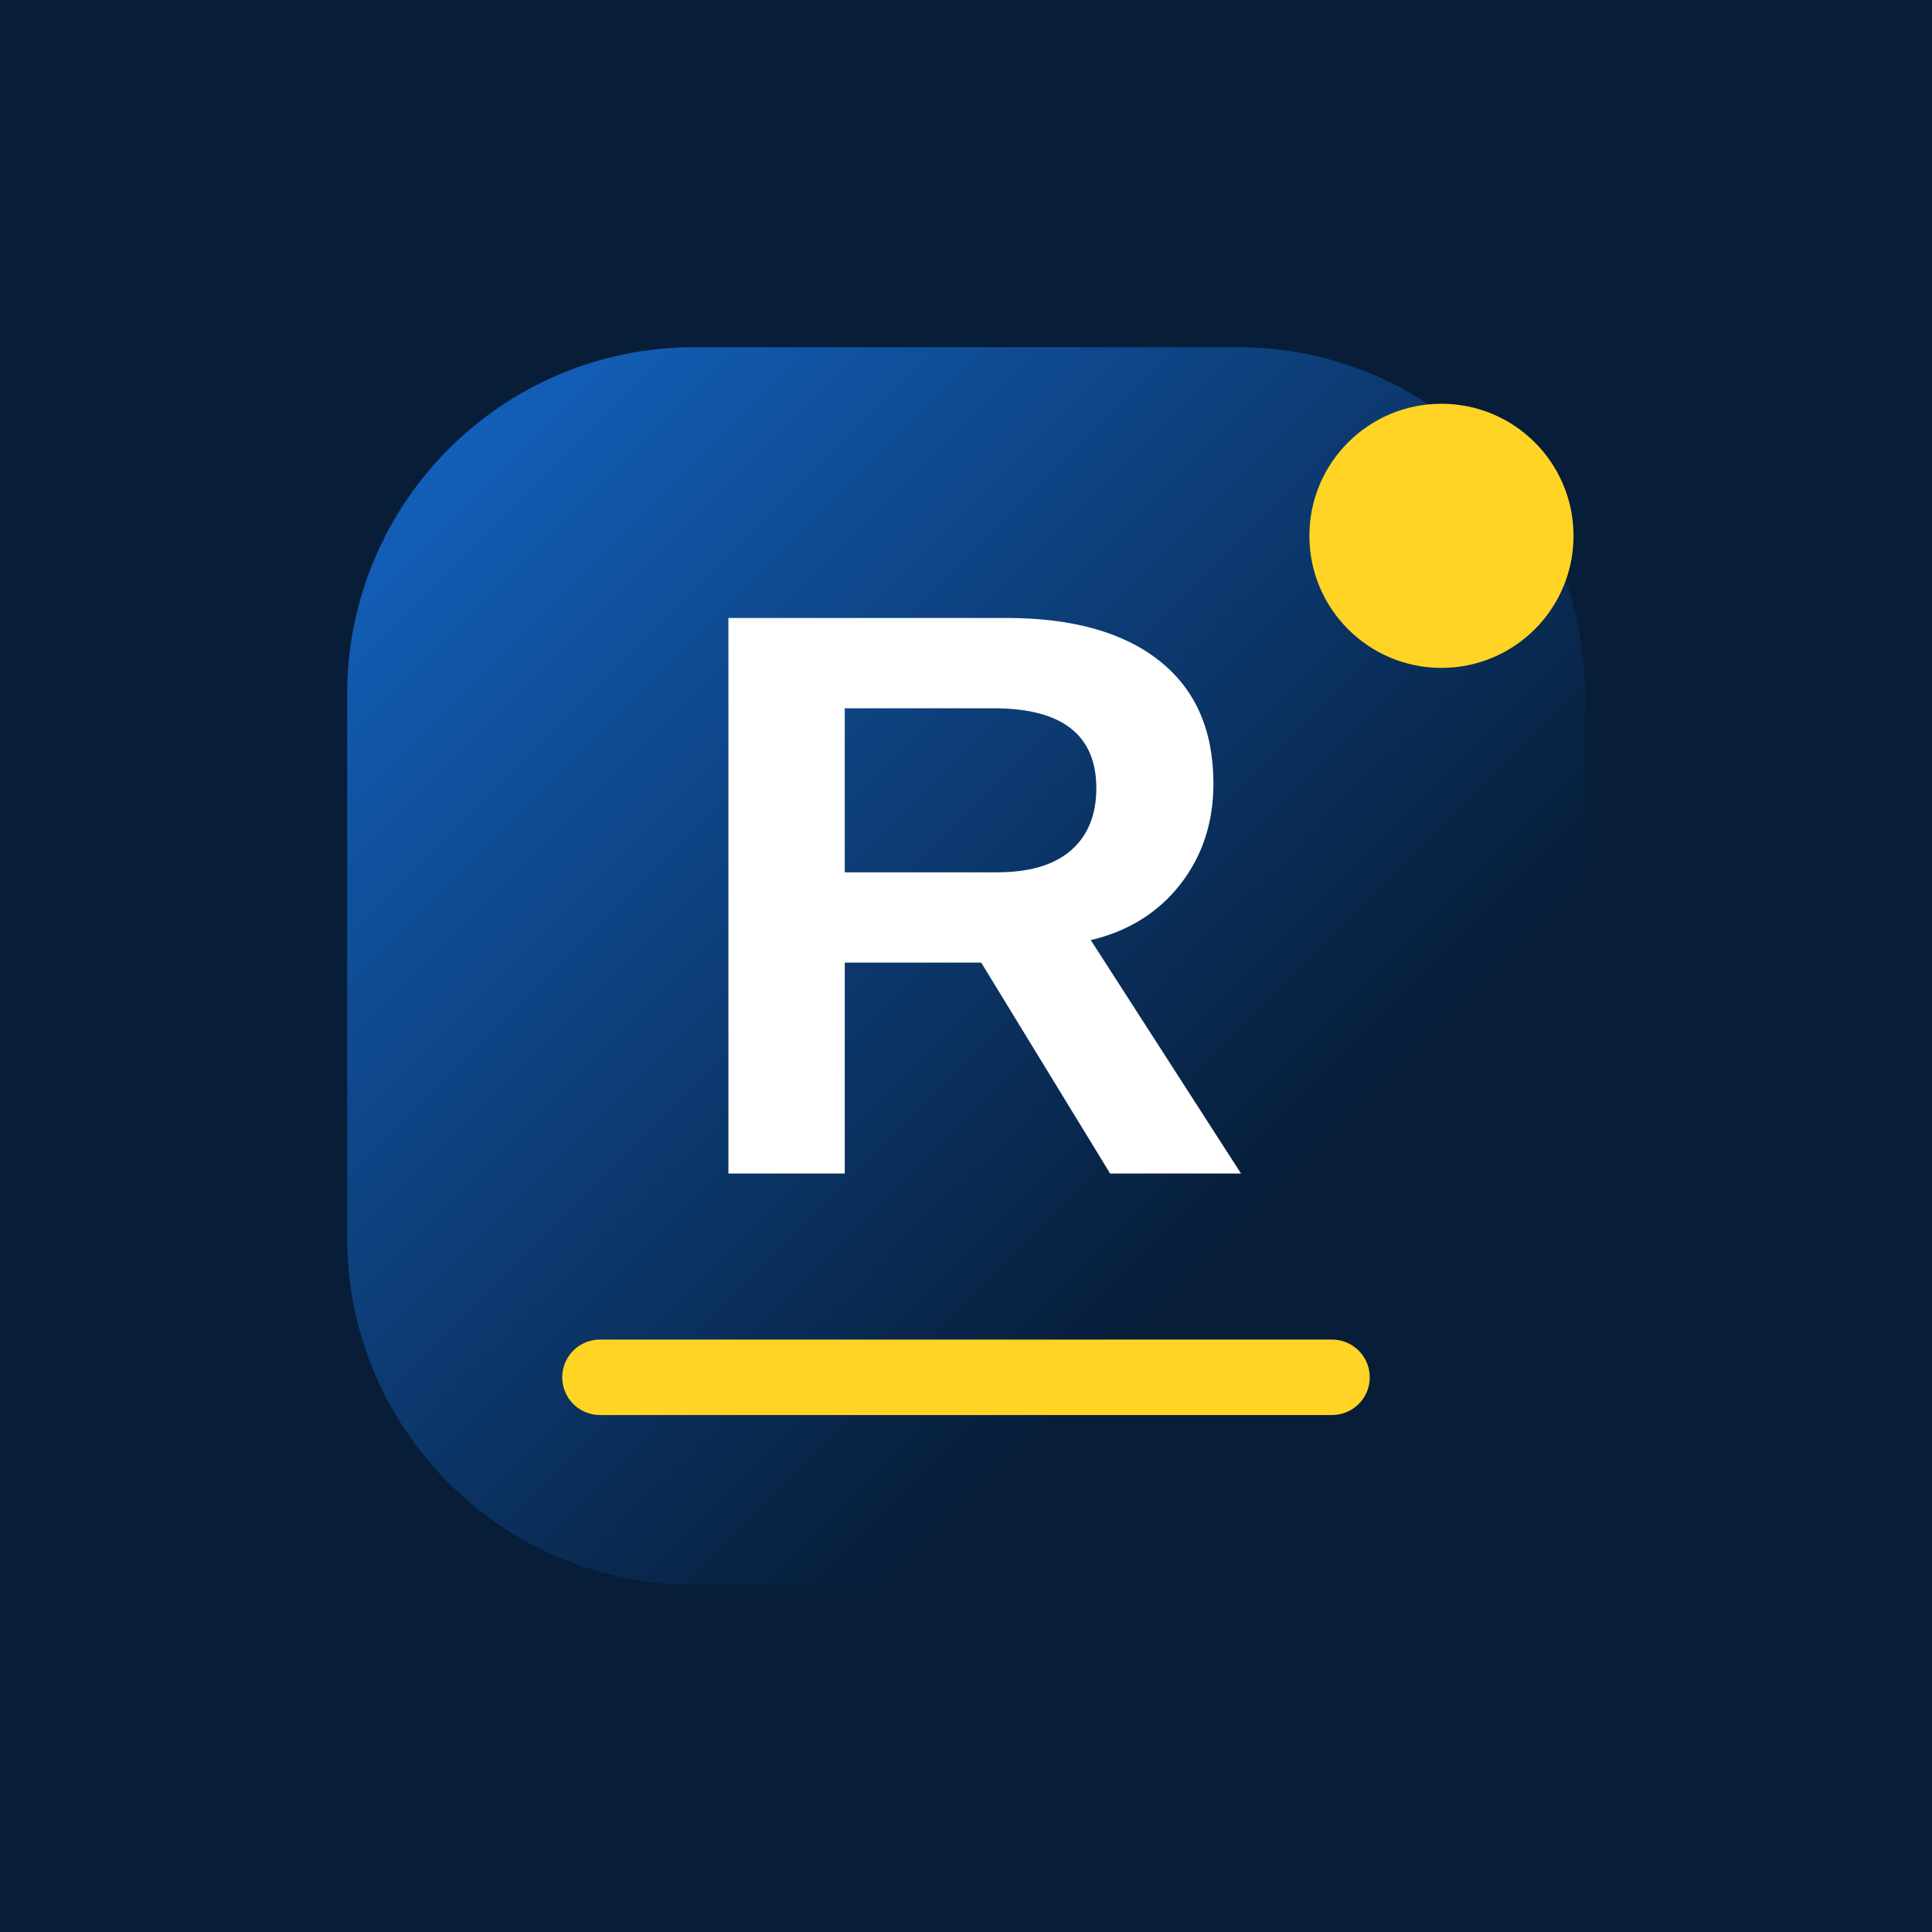
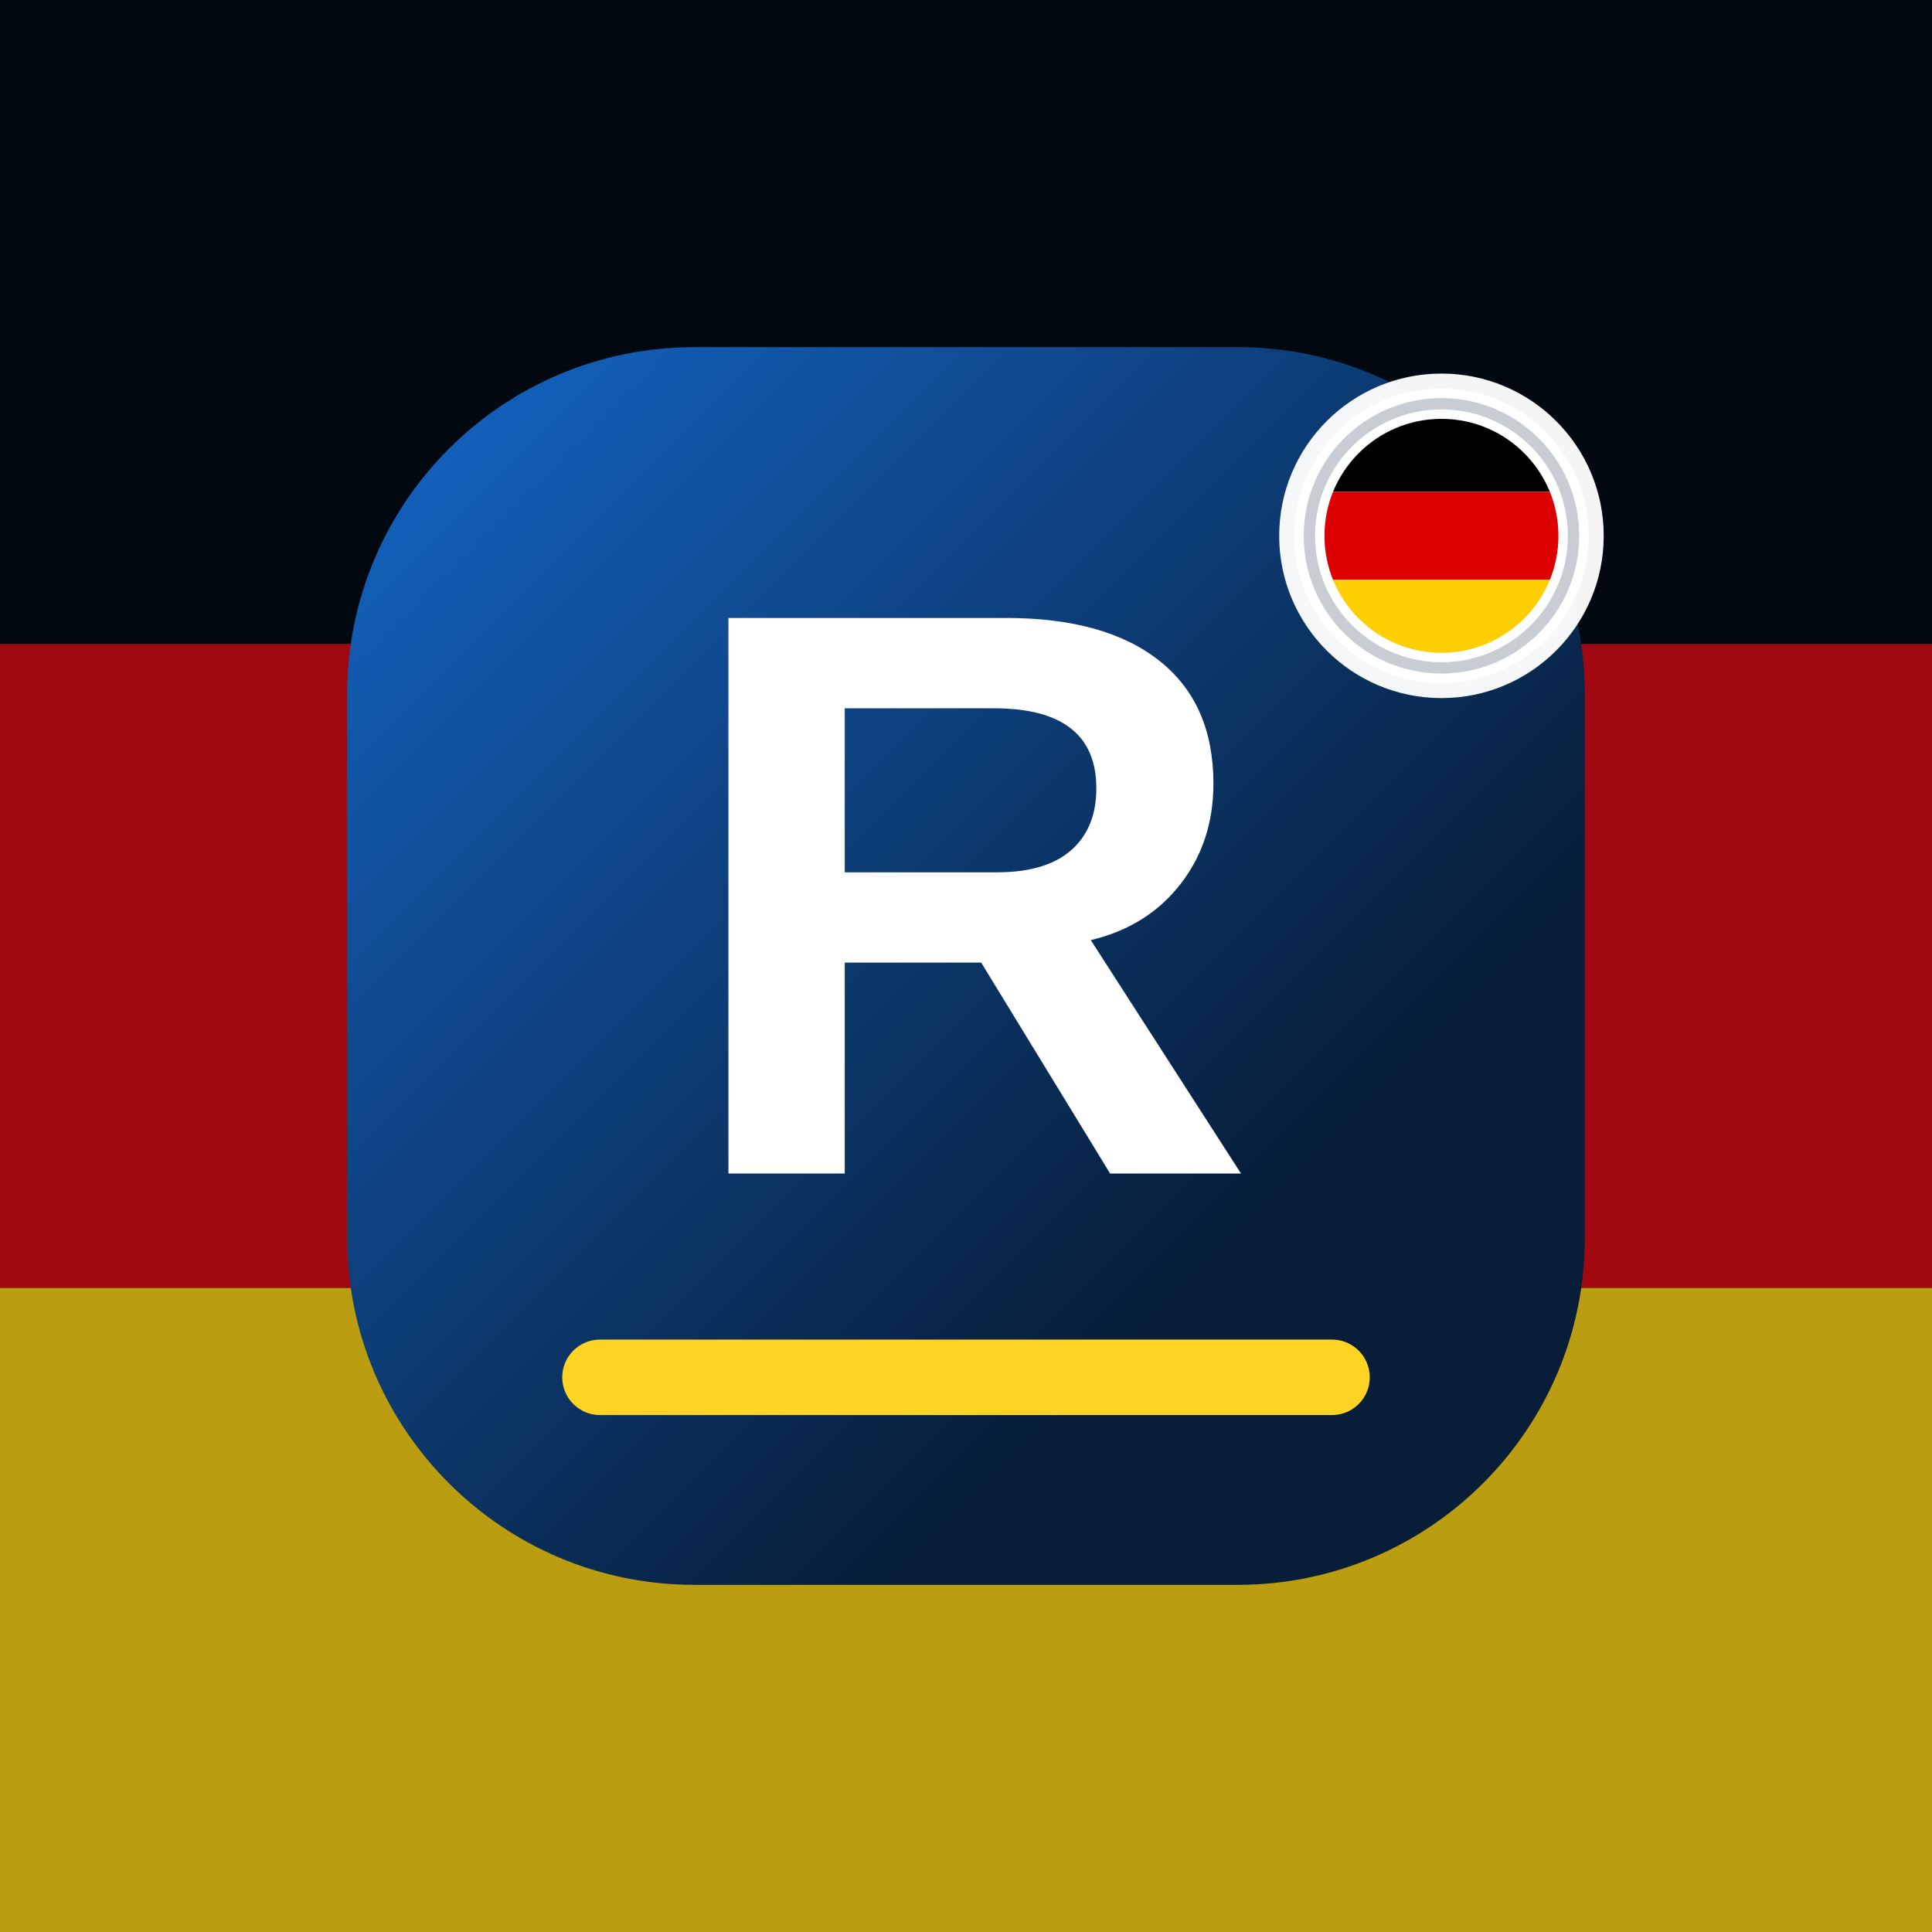
- <svg xmlns="http://www.w3.org/2000/svg" width="512" height="512" viewBox="0 0 512 512" role="img" aria-labelledby="title desc" data-brand-letter="R" data-mask-safe-zone="0.18">
+ <svg xmlns="http://www.w3.org/2000/svg" width="512" height="512" viewBox="0 0 512 512" role="img" aria-labelledby="title desc" data-brand-letter="R" data-geo="DE" data-mask-safe-zone="0.18">
  <defs>
+     <clipPath id="geoBadgeClip">
+       <circle cx="382" cy="142" r="35" />
+     </clipPath>
    <linearGradient id="bg" x1="92" y1="92" x2="420" y2="420" gradientUnits="userSpaceOnUse">
      <stop offset="0" stop-color="#1467c9" />
      <stop offset=".72" stop-color="#071d38" />
      <stop offset="1" stop-color="#071d38" />
    </linearGradient>
  </defs>
+   <g data-geo-flag="DE" opacity="0.82">
+     <rect x="0" y="0" width="512" height="170.667" fill="#000000" />
+     <rect x="0" y="170.667" width="512" height="170.667" fill="#dd0000" />
+     <rect x="0" y="341.333" width="512" height="170.667" fill="#ffce00" />
+   </g>
  <rect width="512" height="512" fill="#071d38" />
+   <g opacity=".72">
+     <rect x="0" y="0" width="512" height="170.667" fill="#000000" />
+     <rect x="0" y="170.667" width="512" height="170.667" fill="#dd0000" />
+     <rect x="0" y="341.333" width="512" height="170.667" fill="#ffce00" />
+   </g>
  <rect x="92" y="92" width="328" height="328" rx="92" fill="url(#bg)" />
-   <circle cx="382" cy="142" r="35" fill="#ffd425" />
+   <circle cx="382" cy="142" r="43" fill="#ffffff" opacity=".96" />
+   <g clip-path="url(#geoBadgeClip)">
+     <rect x="347" y="107" width="70" height="23.333" fill="#000000" />
+     <rect x="347" y="130.333" width="70" height="23.333" fill="#dd0000" />
+     <rect x="347" y="153.667" width="70" height="23.333" fill="#ffce00" />
+   </g>
+   <circle cx="382" cy="142" r="35" fill="none" stroke="#ffffff" stroke-width="8" />
+   <circle cx="382" cy="142" r="35" fill="none" stroke="#071d38" stroke-opacity=".22" stroke-width="3" />
  <text x="256" y="311" text-anchor="middle" font-family="Arial Black,Arial,Helvetica,sans-serif" font-size="214" font-weight="900" letter-spacing="0" fill="#ffffff">R</text>
  <path d="M159 365h194" stroke="#ffd425" stroke-width="20" stroke-linecap="round" />
</svg>
